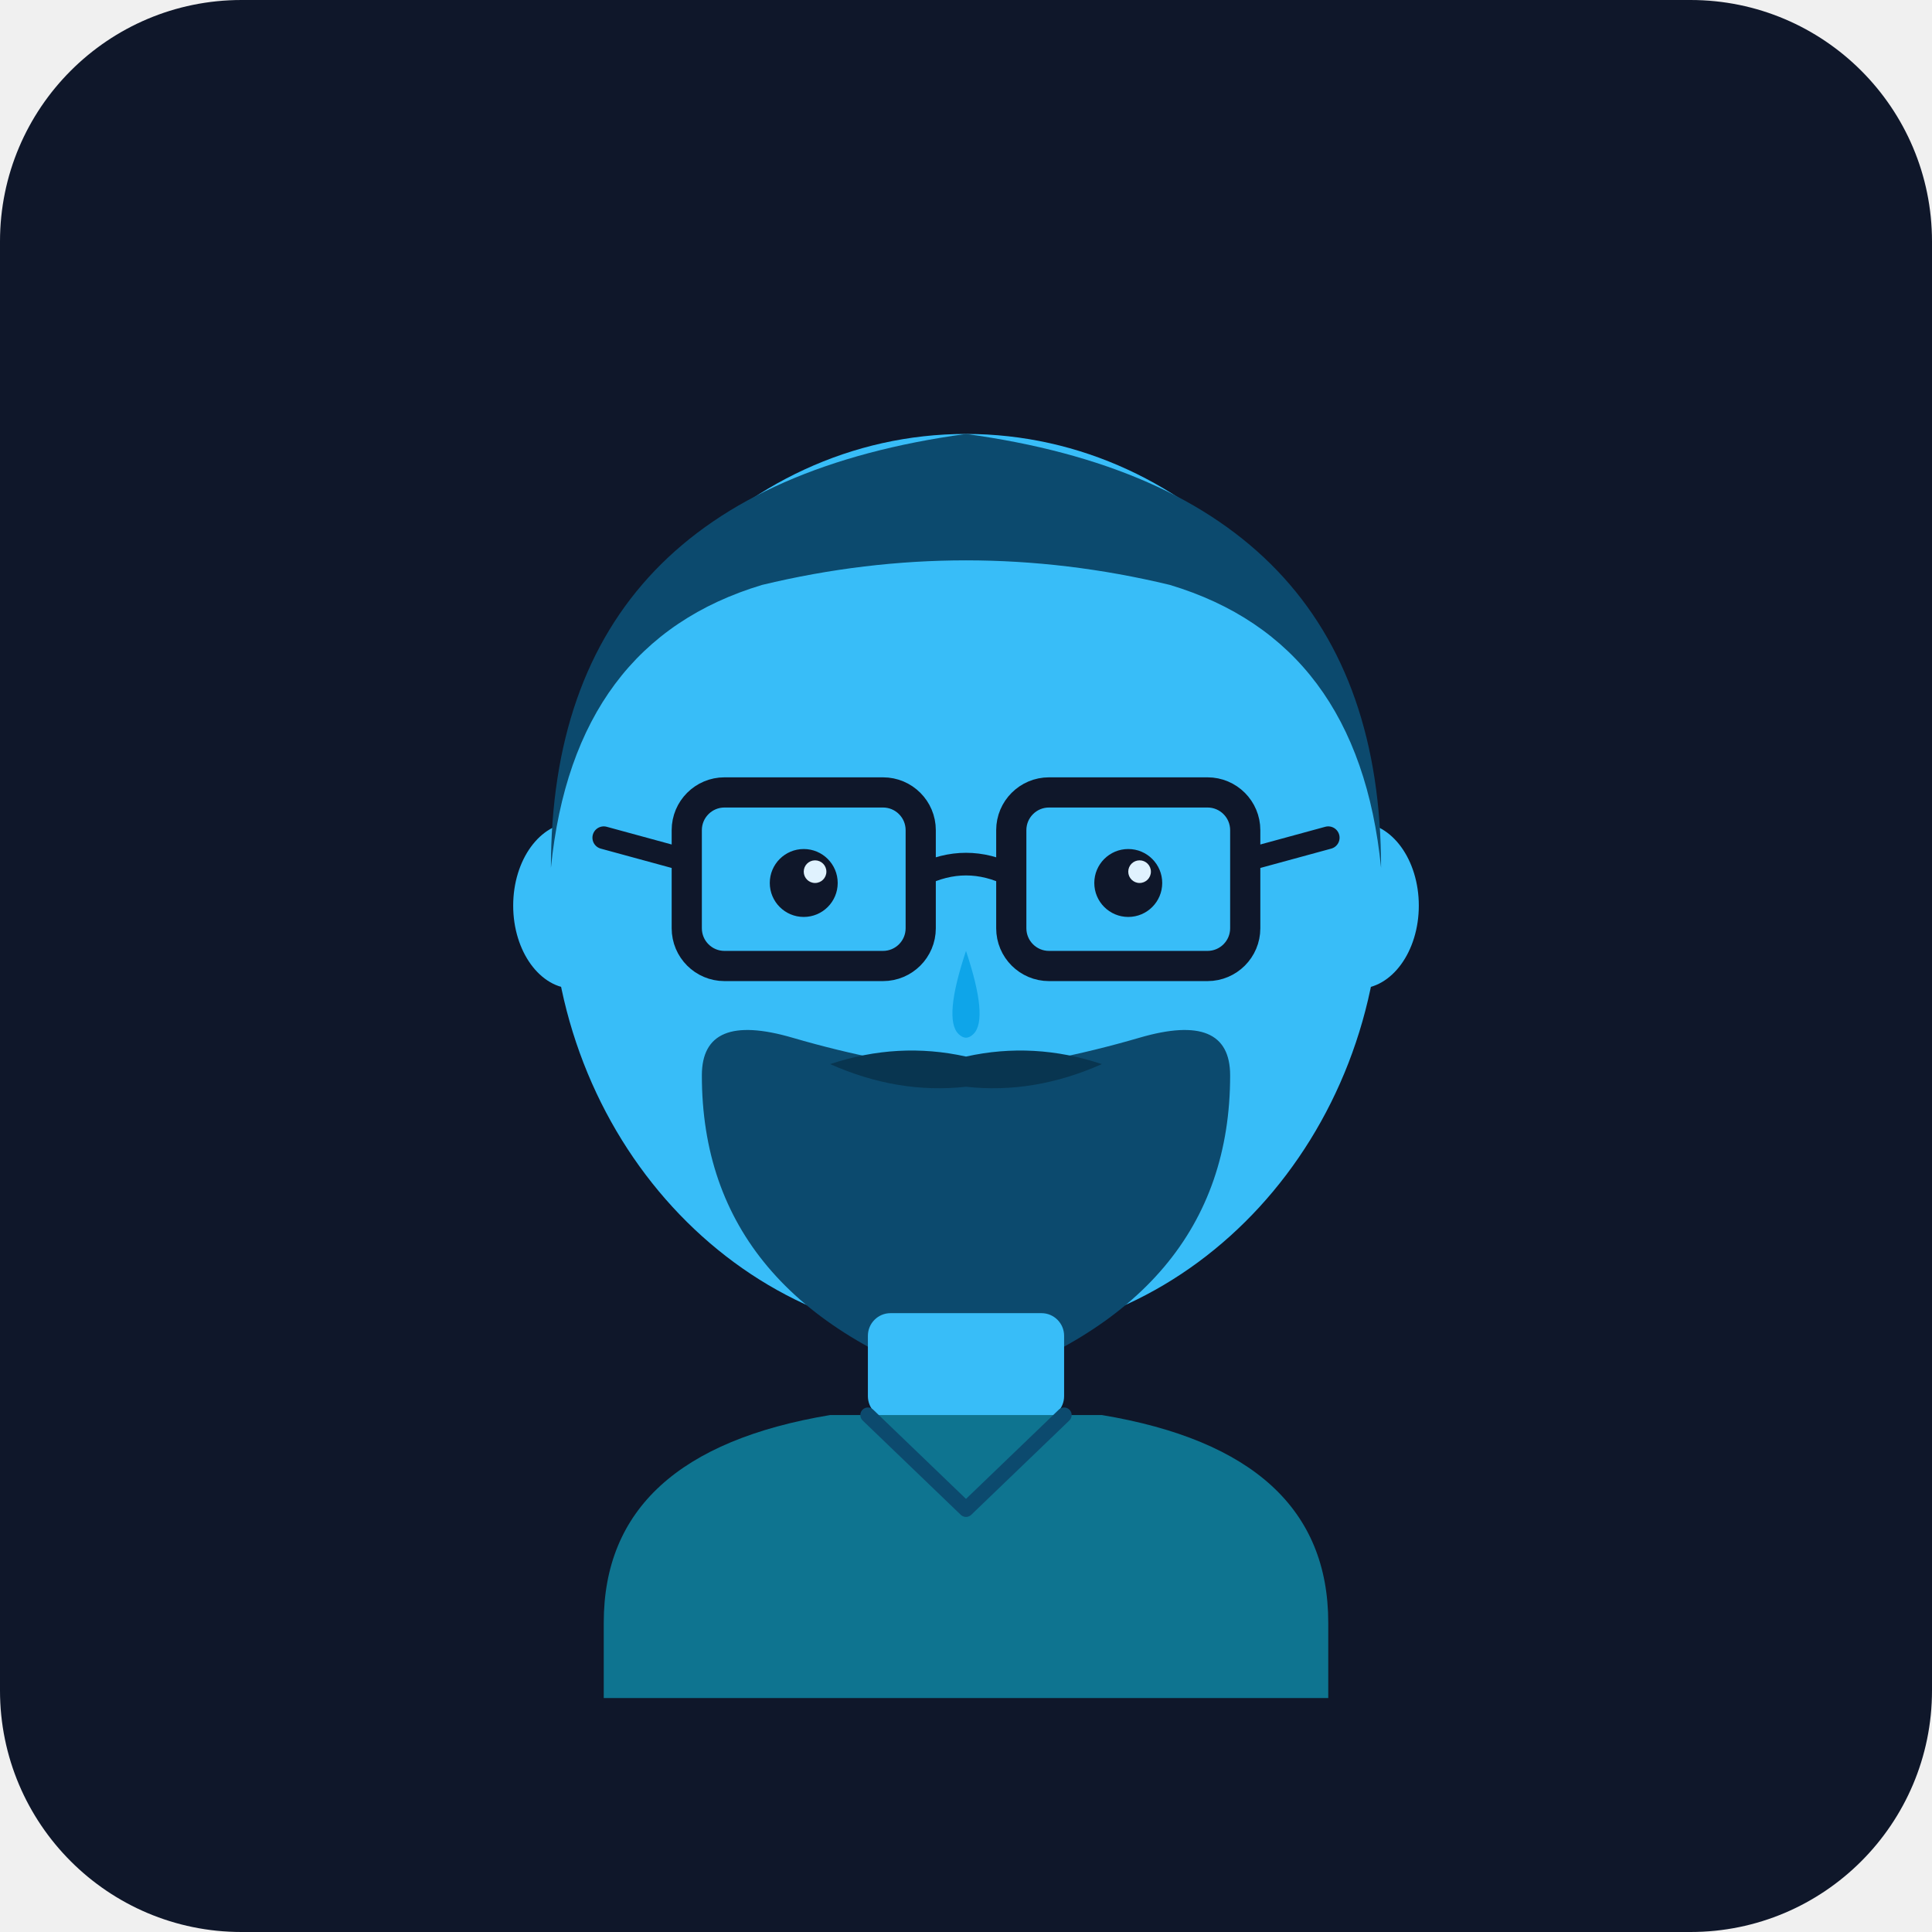
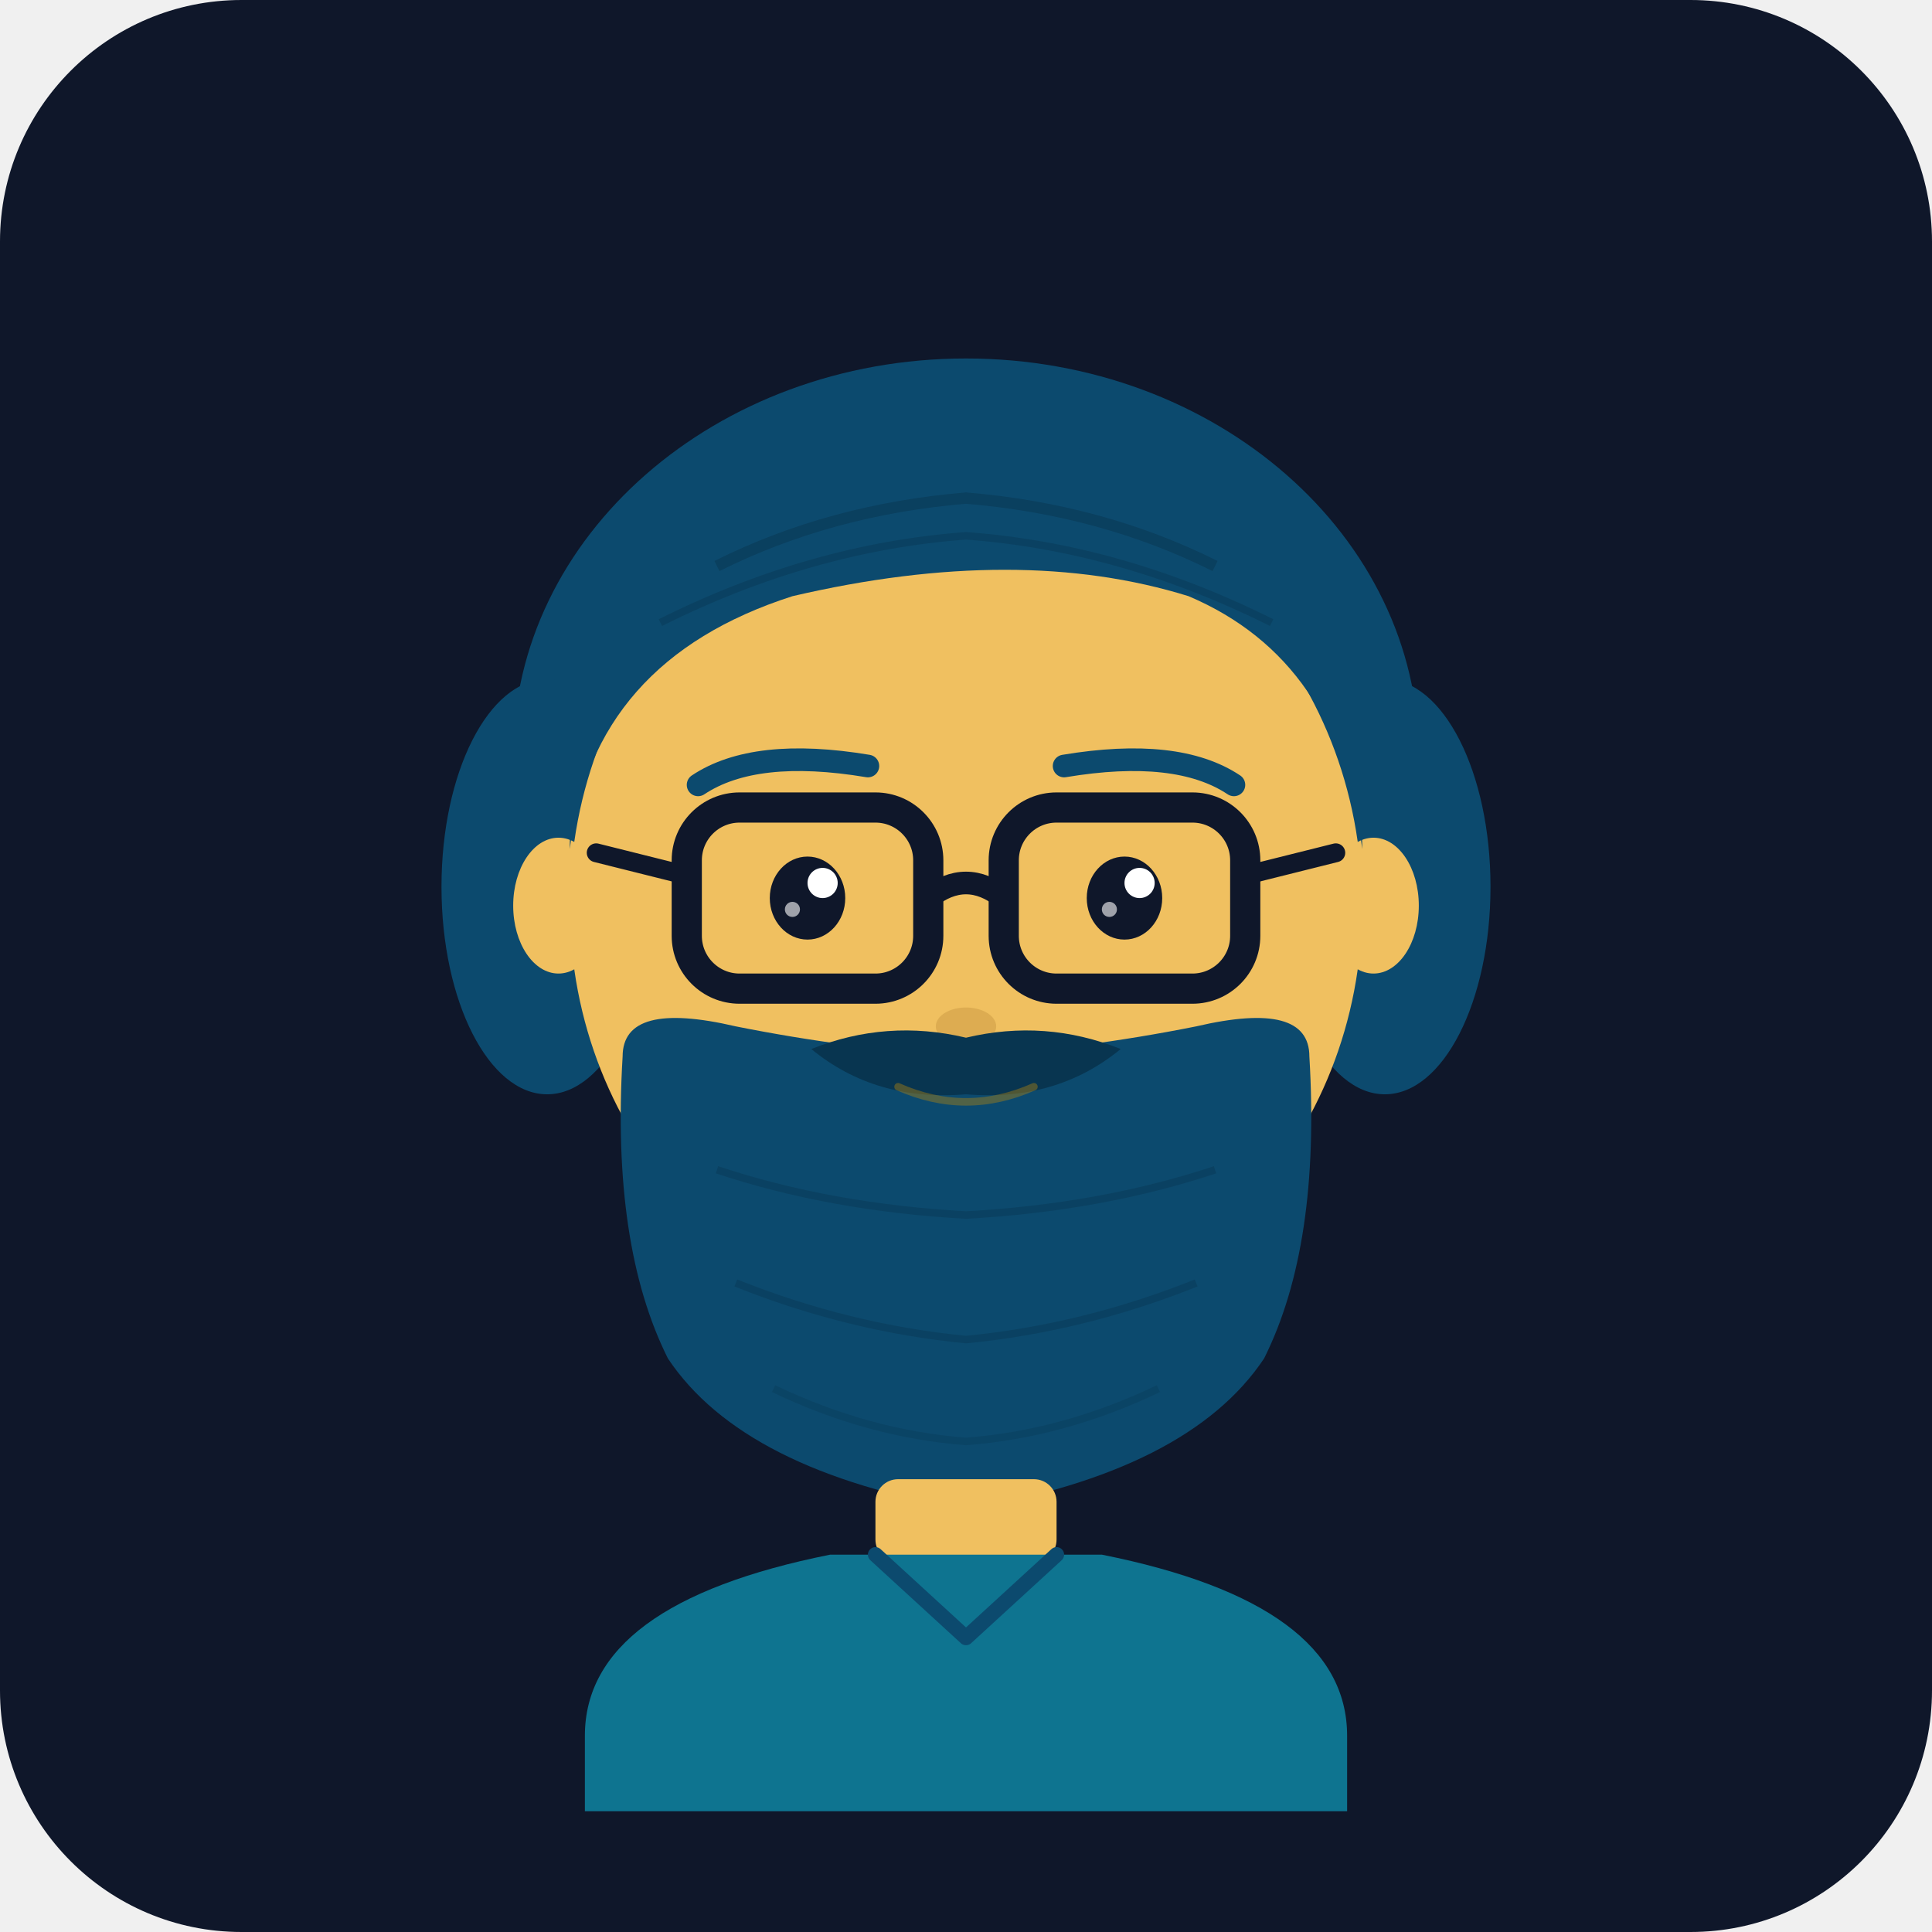
<svg xmlns="http://www.w3.org/2000/svg" viewBox="0 0 512 512">
  <rect width="512" height="512" rx="64" fill="#0f172a" />
-   <ellipse cx="152" cy="240" rx="16" ry="22" fill="#38bdf8" />
-   <ellipse cx="360" cy="240" rx="16" ry="22" fill="#38bdf8" />
-   <ellipse cx="256" cy="235" rx="110" ry="120" fill="#38bdf8" />
-   <path d="M146 230 Q146 130 256 115 Q366 130 366 230 Q360 170 310 155 Q256 142 202 155 Q152 170 146 230Z" fill="#0c4a6e" />
-   <rect x="182" y="210" width="62" height="46" rx="10" fill="none" stroke="#0f172a" stroke-width="8" />
-   <rect x="268" y="210" width="62" height="46" rx="10" fill="none" stroke="#0f172a" stroke-width="8" />
-   <path d="M244 232 Q256 226 268 232" fill="none" stroke="#0f172a" stroke-width="6" stroke-linecap="round" />
-   <line x1="182" y1="228" x2="160" y2="222" stroke="#0f172a" stroke-width="6" stroke-linecap="round" />
-   <line x1="330" y1="228" x2="352" y2="222" stroke="#0f172a" stroke-width="6" stroke-linecap="round" />
-   <circle cx="213" cy="234" r="9" fill="#0f172a" />
-   <circle cx="299" cy="234" r="9" fill="#0f172a" />
-   <circle cx="216" cy="231" r="3" fill="#e0f2fe" />
-   <circle cx="302" cy="231" r="3" fill="#e0f2fe" />
-   <path d="M256 252 Q250 270 254 274 Q256 276 258 274 Q262 270 256 252" fill="#0ea5e9" stroke="none" />
-   <path d="M186 285 Q186 268 210 275 Q234 282 256 284 Q278 282 302 275 Q326 268 326 285 Q326 345 256 368 Q186 345 186 285Z" fill="#0c4a6e" />
-   <path d="M220 282 Q238 276 256 280 Q274 276 292 282 Q274 290 256 288 Q238 290 220 282Z" fill="#083550" />
-   <rect x="230" y="348" width="52" height="28" rx="6" fill="#38bdf8" />
-   <path d="M160 430 Q160 385 220 375 L292 375 Q352 385 352 430 L352 450 L160 450Z" fill="#0e7490" />
-   <path d="M230 375 L256 400 L282 375" fill="none" stroke="#0c4a6e" stroke-width="4" stroke-linecap="round" stroke-linejoin="round" />
+   <ellipse cx="256" cy="200" rx="120" ry="105" fill="#0c4a6e" />
+   <ellipse cx="145" cy="235" rx="28" ry="55" fill="#0c4a6e" />
+   <ellipse cx="367" cy="235" rx="28" ry="55" fill="#0c4a6e" />
+   <ellipse cx="148" cy="240" rx="12" ry="18" fill="#f0c060" />
+   <ellipse cx="364" cy="240" rx="12" ry="18" fill="#f0c060" />
+   <ellipse cx="256" cy="240" rx="105" ry="112" fill="#f0c060" />
+   <path d="M151 225 Q151 128 256 112 Q361 128 361 225 Q355 175 315 158 Q270 144 210 158 Q157 175 151 225Z" fill="#0c4a6e" />
+   <path d="M190 150 Q220 135 256 132 Q292 135 322 150" fill="none" stroke="#083550" stroke-width="3" opacity="0.5" />
+   <path d="M175 165 Q215 145 256 142 Q297 145 337 165" fill="none" stroke="#083550" stroke-width="2" opacity="0.4" />
+   <path d="M185 208 Q200 198 230 203" fill="none" stroke="#0c4a6e" stroke-width="6" stroke-linecap="round" />
+   <path d="M282 203 Q312 198 327 208" fill="none" stroke="#0c4a6e" stroke-width="6" stroke-linecap="round" />
+   <rect x="182" y="214" width="64" height="48" rx="14" fill="none" stroke="#0f172a" stroke-width="8" />
+   <rect x="266" y="214" width="64" height="48" rx="14" fill="none" stroke="#0f172a" stroke-width="8" />
+   <path d="M246 238 Q256 230 266 238" fill="none" stroke="#0f172a" stroke-width="6" stroke-linecap="round" />
+   <line x1="182" y1="232" x2="158" y2="226" stroke="#0f172a" stroke-width="5" stroke-linecap="round" />
+   <line x1="330" y1="232" x2="354" y2="226" stroke="#0f172a" stroke-width="5" stroke-linecap="round" />
+   <ellipse cx="214" cy="238" rx="10" ry="11" fill="#0f172a" />
+   <ellipse cx="298" cy="238" rx="10" ry="11" fill="#0f172a" />
+   <circle cx="218" cy="234" r="4" fill="#ffffff" />
+   <circle cx="302" cy="234" r="4" fill="#ffffff" />
+   <circle cx="210" cy="241" r="2" fill="#ffffff" opacity="0.6" />
+   <circle cx="294" cy="241" r="2" fill="#ffffff" opacity="0.6" />
+   <ellipse cx="256" cy="272" rx="8" ry="5" fill="#d4a44a" opacity="0.7" />
+   <path d="M165 280 Q165 265 195 272 Q225 278 256 280 Q287 278 317 272 Q347 265 347 280 Q350 330 335 360 Q315 390 256 400 Q197 390 177 360 Q162 330 165 280Z" fill="#0c4a6e" />
+   <path d="M190 310 Q220 320 256 322 Q292 320 322 310" fill="none" stroke="#083550" stroke-width="2" opacity="0.4" />
+   <path d="M195 340 Q225 352 256 355 Q287 352 317 340" fill="none" stroke="#083550" stroke-width="2" opacity="0.4" />
+   <path d="M205 368 Q230 380 256 382 Q282 380 307 368" fill="none" stroke="#083550" stroke-width="2" opacity="0.3" />
+   <path d="M215 278 Q235 270 256 275 Q277 270 297 278 Q280 292 256 290 Q232 292 215 278Z" fill="#083550" />
+   <path d="M238 288 Q256 296 274 288" fill="none" stroke="#b8860b" stroke-width="2" stroke-linecap="round" opacity="0.4" />
+   <rect x="232" y="392" width="48" height="22" rx="6" fill="#f0c060" />
+   <path d="M155 460 Q155 425 220 412 L292 412 Q357 425 357 460 L357 480 L155 480Z" fill="#0e7490" />
+   <path d="M232 412 L256 434 L280 412" fill="none" stroke="#0c4a6e" stroke-width="4" stroke-linecap="round" stroke-linejoin="round" />
</svg>
